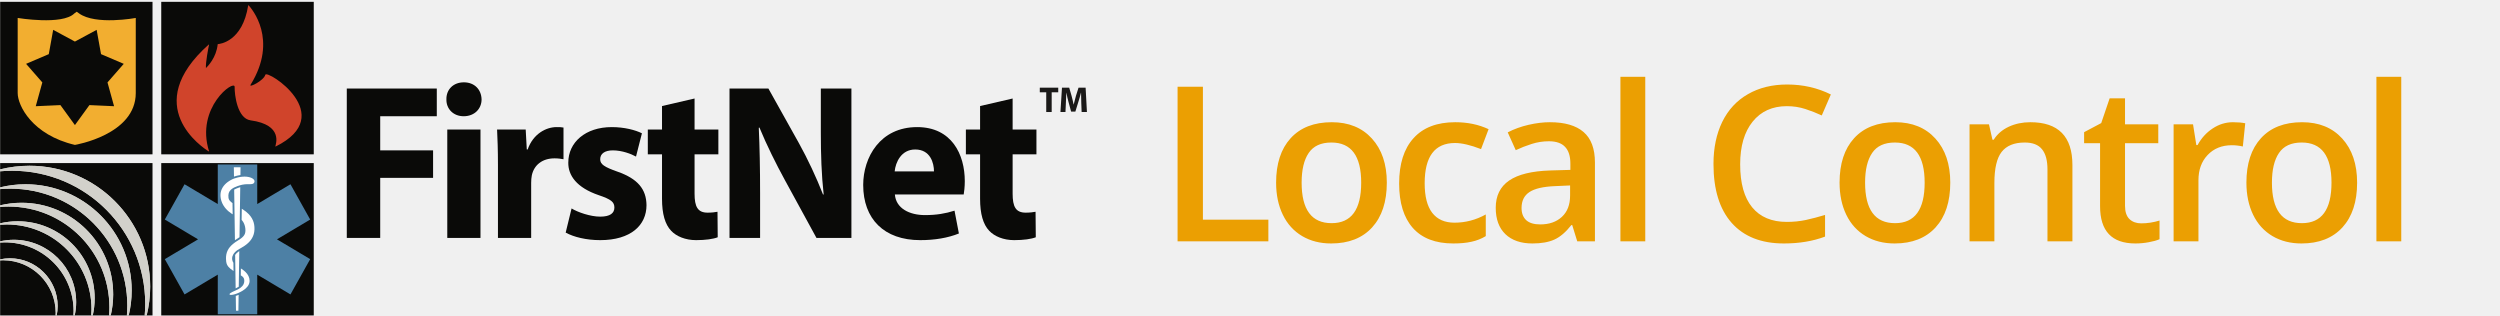
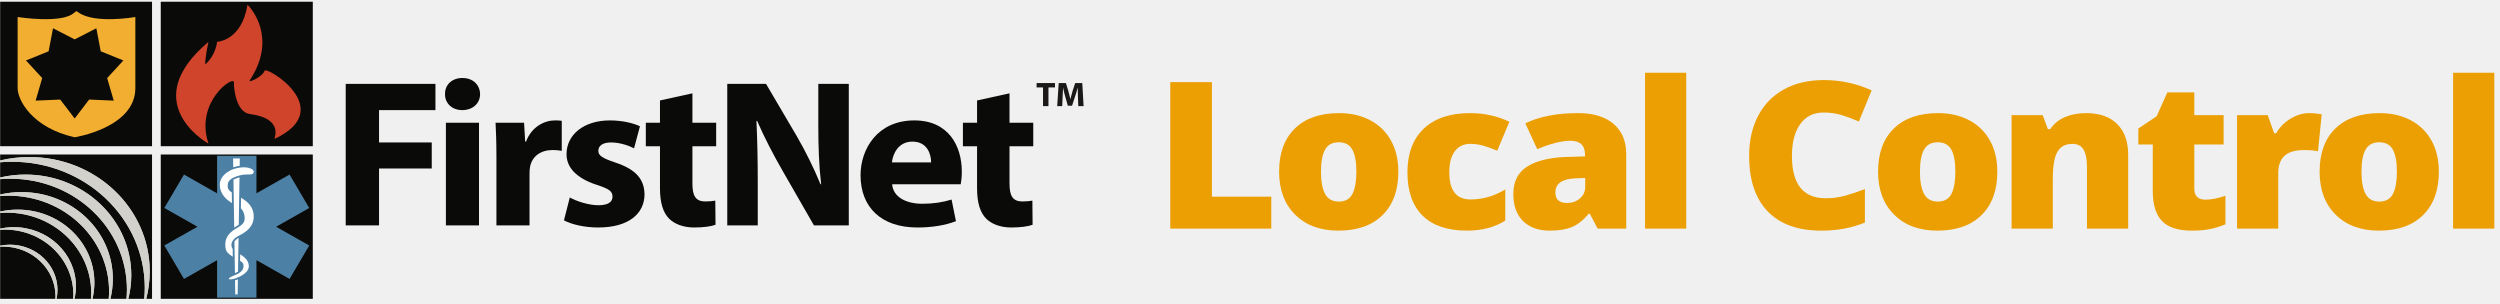
- <svg xmlns="http://www.w3.org/2000/svg" width="404px" height="51px" viewBox="0 0 404 51" version="1.1">
+ <svg xmlns="http://www.w3.org/2000/svg" width="412px" height="50px" viewBox="0 0 412 50" version="1.1">
  <defs />
-   <g id="Symbols" stroke="none" stroke-width="1" fill="none" fill-rule="evenodd">
-     <g id="PSE-Footer" transform="translate(-129, -60)">
-       <g id="FirstNet-Local-COntrol-Logo" transform="translate(129, 60)">
-         <g id="FirstNet-Logo-(TM)-Copy-2">
-           <g id="FirstNet-Logo-text" transform="translate(56, 13)">
-             <polyline id="Fill-1" fill="#0A0A08" points="0.041 1.307 14.586 1.307 14.586 5.784 5.442 5.784 5.442 11.3 13.986 11.3 13.986 15.742 5.442 15.742 5.442 25.448 0.041 25.448 0.041 1.307" />
-             <path d="M16.28,25.448 L21.646,25.448 L21.646,7.933 L16.28,7.933 L16.28,25.448 Z M21.823,3.062 C21.823,4.566 20.693,5.784 18.927,5.784 C17.233,5.784 16.103,4.566 16.139,3.062 C16.103,1.486 17.233,0.304 18.963,0.304 C20.693,0.304 21.787,1.486 21.823,3.062 L21.823,3.062 Z" id="Fill-2" fill="#0A0A08" />
-             <path d="M24.469,13.7 C24.469,11.121 24.399,9.438 24.328,7.933 L28.953,7.933 L29.129,11.157 L29.271,11.157 C30.153,8.614 32.271,7.539 33.931,7.539 C34.425,7.539 34.672,7.539 35.061,7.611 L35.061,12.733 C34.672,12.661 34.213,12.589 33.613,12.589 C31.636,12.589 30.295,13.664 29.941,15.347 C29.871,15.706 29.836,16.136 29.836,16.565 L29.836,25.448 L24.469,25.448 L24.469,13.7" id="Fill-3" fill="#0A0A08" />
-             <path d="M36.366,20.684 C37.354,21.293 39.402,22.009 40.991,22.009 C42.615,22.009 43.285,21.436 43.285,20.541 C43.285,19.646 42.756,19.216 40.743,18.535 C37.178,17.317 35.801,15.347 35.836,13.269 C35.836,10.01 38.59,7.539 42.862,7.539 C44.874,7.539 46.675,8.005 47.734,8.542 L46.78,12.303 C46.004,11.873 44.521,11.3 43.038,11.3 C41.732,11.3 40.991,11.837 40.991,12.733 C40.991,13.556 41.662,13.986 43.78,14.738 C47.063,15.885 48.44,17.568 48.475,20.147 C48.475,23.406 45.933,25.806 40.991,25.806 C38.731,25.806 36.719,25.305 35.413,24.588 L36.366,20.684" id="Fill-4" fill="#0A0A08" />
-             <path d="M56.241,2.919 L56.241,7.933 L60.089,7.933 L60.089,11.945 L56.241,11.945 L56.241,18.284 C56.241,20.398 56.736,21.365 58.359,21.365 C59.03,21.365 59.559,21.293 59.948,21.221 L59.983,25.341 C59.277,25.627 58.006,25.806 56.488,25.806 C54.758,25.806 53.311,25.197 52.464,24.302 C51.475,23.263 50.981,21.58 50.981,19.108 L50.981,11.945 L48.686,11.945 L48.686,7.933 L50.981,7.933 L50.981,4.136 L56.241,2.919" id="Fill-5" fill="#0A0A08" />
-             <path d="M61.889,25.448 L61.889,1.307 L68.173,1.307 L73.115,10.154 C74.528,12.697 75.94,15.706 76.999,18.428 L77.105,18.428 C76.752,15.24 76.645,11.981 76.645,8.363 L76.645,1.307 L81.588,1.307 L81.588,25.448 L75.94,25.448 L70.856,16.136 C69.444,13.556 67.89,10.44 66.725,7.611 L66.619,7.646 C66.761,10.835 66.831,14.237 66.831,18.177 L66.831,25.448 L61.889,25.448" id="Fill-6" fill="#0A0A08" />
-             <path d="M94.932,14.703 C94.932,13.378 94.367,11.157 91.896,11.157 C89.636,11.157 88.719,13.234 88.577,14.703 L94.932,14.703 Z M88.612,18.428 C88.789,20.684 90.978,21.759 93.484,21.759 C95.32,21.759 96.803,21.508 98.25,21.042 L98.956,24.731 C97.191,25.448 95.038,25.806 92.708,25.806 C86.847,25.806 83.493,22.368 83.493,16.888 C83.493,12.446 86.212,7.539 92.213,7.539 C97.791,7.539 99.91,11.945 99.91,16.278 C99.91,17.21 99.804,18.034 99.733,18.428 L88.612,18.428 L88.612,18.428 Z" id="Fill-7" fill="#0A0A08" />
-             <path d="M107.64,2.919 L107.64,7.933 L111.489,7.933 L111.489,11.945 L107.64,11.945 L107.64,18.284 C107.64,20.398 108.135,21.365 109.759,21.365 C110.43,21.365 110.959,21.293 111.347,21.221 L111.383,25.341 C110.677,25.627 109.406,25.806 107.888,25.806 C106.158,25.806 104.711,25.197 103.863,24.302 C102.874,23.263 102.381,21.58 102.381,19.108 L102.381,11.945 L100.086,11.945 L100.086,7.933 L102.381,7.933 L102.381,4.136 L107.64,2.919" id="Fill-8" fill="#0A0A08" />
-             <polyline id="Fill-36" fill="#1A1918" points="113.072 1.915 112.03 1.915 112.03 1.167 115.011 1.167 115.011 1.915 113.952 1.915 113.952 5.102 113.072 5.102 113.072 1.915" />
-             <path d="M118.734,3.596 C118.717,3.123 118.7,2.551 118.7,1.979 L118.682,1.979 C118.562,2.481 118.4,3.041 118.25,3.502 L117.779,5.037 L117.094,5.037 L116.68,3.514 C116.553,3.053 116.421,2.492 116.329,1.979 L116.317,1.979 C116.295,2.51 116.277,3.117 116.248,3.607 L116.179,5.102 L115.368,5.102 L115.616,1.167 L116.784,1.167 L117.163,2.481 C117.284,2.936 117.405,3.426 117.491,3.888 L117.508,3.888 C117.617,3.432 117.75,2.913 117.877,2.475 L118.291,1.167 L119.436,1.167 L119.649,5.102 L118.791,5.102 L118.734,3.596" id="Fill-37" fill="#1A1918" />
+   <g id="Design" stroke="none" stroke-width="1" fill="none" fill-rule="evenodd">
+     <g id="Administer-Team--v2-Copy" transform="translate(-131, -25)">
+       <g id="Group-Copy" transform="translate(0, -1)">
+         <g id="Global-/-FirstNet-Public-Safety-Logo" transform="translate(131, 26)">
+           <g id="FirstNet-Logo-(TM)-Copy-2" stroke-width="1">
+             <g id="FirstNet-Logo-text" transform="translate(56.93333, 12.55932)">
+               <polyline id="Fill-1" fill="#0A0A08" points="0.041 1.263 14.829 1.263 14.829 5.588 5.533 5.588 5.533 10.917 14.219 10.917 14.219 15.208 5.533 15.208 5.533 24.585 0.041 24.585 0.041 1.263" />
+               <path d="M16.551,24.585 L22.007,24.585 L22.007,7.664 L16.551,7.664 L16.551,24.585 Z M22.186,2.958 C22.186,4.411 21.038,5.588 19.243,5.588 C17.52,5.588 16.372,4.411 16.408,2.958 C16.372,1.436 17.52,0.294 19.279,0.294 C21.038,0.294 22.15,1.436 22.186,2.958 L22.186,2.958 Z" id="Fill-2" fill="#0A0A08" />
+               <path d="M24.877,13.235 C24.877,10.744 24.805,9.118 24.734,7.664 L29.435,7.664 L29.615,10.779 L29.758,10.779 C30.656,8.322 32.809,7.284 34.496,7.284 C34.999,7.284 35.25,7.284 35.645,7.353 L35.645,12.301 C35.25,12.232 34.783,12.163 34.173,12.163 C32.163,12.163 30.799,13.201 30.44,14.827 C30.368,15.173 30.333,15.589 30.333,16.004 L30.333,24.585 L24.877,24.585 L24.877,13.235" id="Fill-3" fill="#0A0A08" />
+               <path d="M36.972,19.983 C37.977,20.571 40.059,21.263 41.674,21.263 C43.325,21.263 44.007,20.71 44.007,19.845 C44.007,18.98 43.468,18.564 41.423,17.907 C37.797,16.73 36.398,14.827 36.434,12.82 C36.434,9.671 39.233,7.284 43.576,7.284 C45.622,7.284 47.453,7.734 48.53,8.252 L47.56,11.886 C46.771,11.47 45.263,10.917 43.755,10.917 C42.428,10.917 41.674,11.436 41.674,12.301 C41.674,13.097 42.356,13.512 44.509,14.239 C47.847,15.346 49.247,16.973 49.283,19.464 C49.283,22.613 46.699,24.931 41.674,24.931 C39.377,24.931 37.331,24.447 36.003,23.755 L36.972,19.983" id="Fill-4" fill="#0A0A08" />
+               <path d="M57.178,2.82 L57.178,7.664 L61.091,7.664 L61.091,11.54 L57.178,11.54 L57.178,17.664 C57.178,19.706 57.681,20.641 59.332,20.641 C60.014,20.641 60.552,20.571 60.947,20.502 L60.983,24.482 C60.265,24.758 58.973,24.931 57.43,24.931 C55.67,24.931 54.199,24.343 53.338,23.478 C52.333,22.474 51.831,20.848 51.831,18.46 L51.831,11.54 L49.497,11.54 L49.497,7.664 L51.831,7.664 L51.831,3.996 L57.178,2.82" id="Fill-5" fill="#0A0A08" />
+               <path d="M62.92,24.585 L62.92,1.263 L69.309,1.263 L74.334,9.809 C75.77,12.266 77.205,15.173 78.282,17.803 L78.39,17.803 C78.031,14.723 77.923,11.575 77.923,8.079 L77.923,1.263 L82.948,1.263 L82.948,24.585 L77.205,24.585 L72.037,15.589 C70.602,13.097 69.021,10.087 67.837,7.353 L67.729,7.387 C67.873,10.467 67.945,13.755 67.945,17.561 L67.945,24.585 L62.92,24.585" id="Fill-6" fill="#0A0A08" />
+               <path d="M96.514,14.204 C96.514,12.924 95.94,10.779 93.427,10.779 C91.13,10.779 90.197,12.786 90.054,14.204 L96.514,14.204 Z M90.089,17.803 C90.269,19.983 92.494,21.021 95.043,21.021 C96.909,21.021 98.417,20.779 99.888,20.329 L100.606,23.893 C98.811,24.585 96.622,24.931 94.253,24.931 C88.295,24.931 84.885,21.61 84.885,16.315 C84.885,12.024 87.649,7.284 93.75,7.284 C99.421,7.284 101.575,11.54 101.575,15.727 C101.575,16.627 101.468,17.422 101.395,17.803 L90.089,17.803 L90.089,17.803 Z" id="Fill-7" fill="#0A0A08" />
+               <path d="M109.434,2.82 L109.434,7.664 L113.347,7.664 L113.347,11.54 L109.434,11.54 L109.434,17.664 C109.434,19.706 109.937,20.641 111.588,20.641 C112.271,20.641 112.808,20.571 113.203,20.502 L113.239,24.482 C112.522,24.758 111.229,24.931 109.686,24.931 C107.927,24.931 106.456,24.343 105.594,23.478 C104.589,22.474 104.087,20.848 104.087,18.46 L104.087,11.54 L101.754,11.54 L101.754,7.664 L104.087,7.664 L104.087,3.996 L109.434,2.82" id="Fill-8" fill="#0A0A08" />
+               <polyline id="Fill-36" fill="#1A1918" points="114.957 1.85 113.898 1.85 113.898 1.128 116.928 1.128 116.928 1.85 115.852 1.85 115.852 4.929 114.957 4.929 114.957 1.85" />
+               <path d="M120.713,3.474 C120.696,3.017 120.678,2.464 120.678,1.912 L120.66,1.912 C120.538,2.397 120.373,2.938 120.221,3.383 L119.742,4.867 L119.046,4.867 L118.625,3.395 C118.495,2.949 118.361,2.408 118.268,1.912 L118.256,1.912 C118.233,2.425 118.215,3.011 118.186,3.485 L118.115,4.929 L117.291,4.929 L117.543,1.128 L118.73,1.128 L119.116,2.397 C119.239,2.836 119.361,3.31 119.449,3.756 L119.467,3.756 C119.578,3.316 119.713,2.814 119.841,2.391 L120.263,1.128 L121.426,1.128 L121.643,4.929 L120.771,4.929 L120.713,3.474" id="Fill-37" fill="#1A1918" />
+             </g>
+             <g id="EMS" transform="translate(26.43333, 25.11864)">
+               <polygon id="Fill-10" fill="#0A0A08" points="0.059 24.129 25.115 24.129 25.115 0.342 0.059 0.342" />
+               <polyline id="Fill-12" fill="#4D80A5" points="24.529 9.155 21.287 3.646 15.829 6.738 15.829 0.556 9.345 0.556 9.345 6.739 3.887 3.646 0.644 9.155 6.102 12.247 0.644 15.338 3.887 20.849 9.345 17.757 9.345 23.94 15.829 23.94 15.829 17.757 21.287 20.849 24.529 15.34 19.07 12.248 24.529 9.155" />
+               <path d="M11.153,7.908 C11.312,8.035 11.483,8.156 11.667,8.27 C11.708,8.294 11.751,8.318 11.793,8.343 L11.765,6.585 C11.682,6.53 11.604,6.476 11.539,6.425 C11.39,6.307 11.284,6.193 11.213,6.067 C11.106,5.878 11.076,5.661 11.088,5.356 C11.108,4.88 11.367,4.562 11.73,4.327 C11.826,4.265 11.926,4.207 12.035,4.155 C12.216,4.069 12.41,3.995 12.608,3.928 L12.609,3.928 C12.766,3.875 12.907,3.833 13.041,3.797 L13.042,3.797 C13.151,3.769 13.254,3.743 13.351,3.723 C13.649,3.664 13.9,3.643 14.149,3.638 C14.21,3.636 14.271,3.636 14.334,3.636 C14.396,3.636 14.458,3.636 14.519,3.636 L14.536,3.636 C14.588,3.636 14.64,3.636 14.69,3.635 L14.713,3.633 C14.758,3.632 14.802,3.629 14.844,3.625 L14.892,3.619 L14.986,3.605 L15.036,3.592 L15.112,3.568 L15.157,3.547 L15.22,3.508 L15.256,3.48 L15.307,3.419 L15.33,3.387 C15.349,3.351 15.366,3.31 15.375,3.263 C15.386,3.212 15.386,3.162 15.375,3.115 C15.364,3.067 15.344,3.02 15.314,2.976 C15.255,2.887 15.16,2.807 15.038,2.737 C14.795,2.597 14.444,2.499 14.06,2.467 C13.961,2.458 13.861,2.455 13.763,2.455 L13.755,2.455 C13.669,2.455 13.585,2.458 13.503,2.462 L13.44,2.467 L13.371,2.473 C13.332,2.476 13.294,2.479 13.257,2.483 L13.172,2.493 L13.063,2.507 L13.033,2.512 L12.953,2.524 C12.913,2.531 12.876,2.537 12.84,2.544 L12.774,2.557 L12.684,2.575 L12.639,2.585 L12.574,2.6 L12.552,2.606 L12.523,2.613 C12.358,2.649 12.186,2.7 12.013,2.762 C11.951,2.784 11.889,2.806 11.827,2.832 C11.787,2.848 11.747,2.867 11.707,2.885 C11.462,2.994 11.22,3.129 10.994,3.287 C10.317,3.762 9.79,4.456 9.79,5.34 C9.79,5.518 9.806,5.694 9.838,5.866 C9.881,6.099 9.954,6.324 10.053,6.542 C10.076,6.592 10.1,6.642 10.126,6.691 C10.221,6.876 10.336,7.054 10.469,7.224 C10.602,7.395 10.754,7.559 10.924,7.714 C10.997,7.78 11.073,7.845 11.153,7.908 Z M12.438,2.332 C12.454,2.328 12.707,2.26 13.067,2.211 L13.087,0.998 L11.985,0.998 L12.008,2.453 C12.157,2.403 12.301,2.362 12.438,2.332 Z M14.39,17.976 C14.277,17.754 14.119,17.554 13.928,17.373 C13.739,17.191 13.518,17.027 13.281,16.876 C13.237,16.848 13.19,16.823 13.145,16.795 L13.129,17.864 C13.244,17.934 13.346,18.002 13.426,18.074 C13.62,18.248 13.71,18.447 13.702,18.763 C13.697,18.938 13.656,19.095 13.589,19.234 C13.481,19.461 13.302,19.643 13.098,19.793 C12.999,19.865 12.894,19.93 12.787,19.988 C12.705,20.033 12.622,20.074 12.54,20.111 C12.472,20.141 12.401,20.172 12.33,20.202 L12.288,20.22 C12.185,20.265 12.082,20.309 11.982,20.353 L11.904,20.387 C11.836,20.418 11.771,20.448 11.71,20.478 C11.464,20.598 11.285,20.711 11.276,20.809 L11.296,20.865 L11.313,20.878 L11.361,20.901 L11.392,20.91 L11.469,20.92 L11.506,20.922 L11.521,20.923 L11.566,20.92 C11.606,20.918 11.647,20.915 11.693,20.91 L11.77,20.899 C11.817,20.892 11.865,20.883 11.915,20.872 L11.99,20.857 L12.002,20.854 C12.057,20.841 12.115,20.825 12.174,20.809 L12.256,20.785 L12.296,20.773 C12.371,20.749 12.447,20.724 12.523,20.695 C12.598,20.667 12.685,20.633 12.778,20.593 L12.798,20.585 C12.889,20.546 12.987,20.5 13.088,20.451 L13.12,20.436 C13.231,20.38 13.347,20.317 13.461,20.248 C13.576,20.179 13.689,20.103 13.798,20.021 C13.852,19.98 13.905,19.938 13.956,19.893 C14.058,19.804 14.153,19.709 14.236,19.607 C14.277,19.556 14.316,19.503 14.351,19.449 C14.421,19.34 14.478,19.224 14.516,19.102 C14.555,18.98 14.575,18.851 14.573,18.715 C14.571,18.579 14.553,18.45 14.522,18.327 C14.491,18.204 14.446,18.087 14.39,17.976 Z M15.323,9.948 C15.281,9.718 15.216,9.506 15.132,9.311 C15.024,9.06 14.882,8.838 14.722,8.636 C14.633,8.524 14.539,8.416 14.438,8.316 C14.297,8.177 14.145,8.049 13.988,7.93 C13.831,7.811 13.668,7.702 13.504,7.599 C13.434,7.555 13.363,7.512 13.292,7.47 L13.265,9.211 L13.333,9.289 C13.443,9.417 13.542,9.552 13.616,9.696 C13.719,9.894 13.789,10.102 13.833,10.305 C13.877,10.509 13.894,10.709 13.889,10.891 C13.887,10.982 13.879,11.068 13.864,11.148 C13.85,11.228 13.829,11.303 13.801,11.375 C13.7,11.636 13.507,11.846 13.22,12.061 C13.126,12.13 13.024,12.201 12.909,12.275 C12.796,12.346 12.675,12.42 12.54,12.498 C12.407,12.575 12.287,12.654 12.17,12.732 C12.061,12.805 11.962,12.879 11.866,12.954 C11.043,13.593 10.678,14.307 10.695,15.274 C10.698,15.45 10.708,15.61 10.733,15.758 C10.749,15.857 10.772,15.951 10.803,16.041 C10.819,16.087 10.837,16.131 10.858,16.175 C10.919,16.307 11.004,16.433 11.119,16.56 C11.301,16.761 11.563,16.965 11.933,17.193 L11.912,15.908 C11.817,15.765 11.747,15.606 11.718,15.433 C11.708,15.376 11.703,15.317 11.703,15.257 C11.703,15.01 11.771,14.795 11.892,14.598 C11.97,14.469 12.07,14.348 12.193,14.231 C12.24,14.187 12.289,14.143 12.341,14.1 C12.398,14.052 12.459,14.006 12.523,13.959 C12.604,13.9 12.733,13.83 12.886,13.749 C12.981,13.699 13.083,13.645 13.196,13.584 C13.55,13.392 13.973,13.141 14.352,12.799 C14.507,12.66 14.654,12.506 14.787,12.335 C14.853,12.249 14.915,12.159 14.973,12.065 C15.088,11.876 15.185,11.668 15.255,11.441 C15.324,11.214 15.367,10.966 15.375,10.696 C15.38,10.561 15.377,10.432 15.368,10.307 C15.359,10.183 15.344,10.063 15.323,9.948 Z M12.243,17.376 L12.283,19.901 C12.325,19.883 12.368,19.864 12.409,19.846 C12.555,19.782 12.68,19.713 12.793,19.642 L12.881,14.088 C12.809,14.127 12.749,14.162 12.71,14.191 C12.48,14.358 12.314,14.518 12.2,14.68 L12.243,17.376 Z M12.109,8.846 L12.164,12.386 C12.237,12.34 12.302,12.294 12.38,12.249 C12.591,12.126 12.766,12.018 12.915,11.916 L13.038,4.102 C12.935,4.131 12.828,4.164 12.711,4.203 C12.456,4.289 12.231,4.381 12.04,4.486 L12.103,8.512 L12.103,8.512 L12.109,8.846 Z M12.636,20.967 C12.68,20.95 12.726,20.932 12.773,20.913 L12.734,23.398 L12.338,23.398 L12.301,21.078 C12.412,21.045 12.523,21.009 12.636,20.967 L12.636,20.967 Z" id="Fill-13" fill="#FFFFFF" />
+             </g>
+             <g id="Broadband" transform="translate(0, 25.11864)">
+               <polygon id="Fill-15" fill="#0A0A08" points="0.025 24.129 25.056 24.129 25.056 0.342 0.025 0.342" />
+               <path d="M4.829,0.76 C3.163,0.76 1.546,0.959 0,1.328 L0,1.628 C0.656,1.57 1.321,1.539 1.994,1.539 C14.069,1.539 23.858,10.841 23.858,22.315 C23.858,22.935 23.826,23.547 23.769,24.153 L24.094,24.153 C24.472,22.701 24.678,21.184 24.678,19.621 C24.678,9.204 15.791,0.76 4.829,0.76" id="Fill-16" fill="#D2D1CB" />
+               <path d="M24.094,24.153 L23.769,24.153 C23.826,23.547 23.858,22.935 23.858,22.315 C23.858,10.841 14.069,1.539 1.994,1.539 C1.321,1.539 0.656,1.57 0,1.628 L0,1.328 C1.546,0.959 3.163,0.76 4.829,0.76 C15.791,0.76 24.678,9.204 24.678,19.621 C24.678,21.184 24.472,22.701 24.094,24.153" id="Fill-17" fill="#D2D1CB" />
+               <path d="M4.188,3.649 C2.743,3.649 1.342,3.82 0,4.135 L0,4.407 C0.558,4.36 1.123,4.334 1.695,4.334 C12.31,4.334 20.916,12.511 20.916,22.599 C20.916,23.123 20.89,23.641 20.843,24.153 L21.14,24.153 C21.462,22.895 21.637,21.582 21.637,20.23 C21.637,11.073 13.825,3.649 4.188,3.649" id="Fill-18" fill="#D2D1CB" />
+               <path d="M21.14,24.153 L20.843,24.153 C20.89,23.641 20.916,23.123 20.916,22.599 C20.916,12.511 12.31,4.334 1.695,4.334 C1.123,4.334 0.558,4.36 0,4.407 L0,4.135 C1.342,3.82 2.743,3.649 4.188,3.649 C13.825,3.649 21.637,11.073 21.637,20.23 C21.637,21.582 21.462,22.895 21.14,24.153" id="Fill-19" fill="#D2D1CB" />
+               <path d="M3.546,6.538 C2.324,6.538 1.138,6.68 0,6.942 L0,7.188 C0.46,7.15 0.925,7.129 1.396,7.129 C10.552,7.129 17.975,14.182 17.975,22.883 C17.975,23.311 17.953,23.734 17.917,24.153 L18.186,24.153 C18.452,23.089 18.596,21.981 18.596,20.84 C18.596,12.941 11.858,6.538 3.546,6.538" id="Fill-20" fill="#D2D1CB" />
+               <path d="M18.186,24.153 L17.917,24.153 C17.953,23.734 17.975,23.311 17.975,22.883 C17.975,14.182 10.552,7.129 1.396,7.129 C0.925,7.129 0.46,7.15 0,7.188 L0,6.942 C1.138,6.68 2.324,6.538 3.546,6.538 C11.858,6.538 18.596,12.941 18.596,20.84 C18.596,21.981 18.452,23.089 18.186,24.153" id="Fill-21" fill="#D2D1CB" />
+               <path d="M2.904,9.427 C1.905,9.427 0.933,9.54 0,9.749 L0,9.969 C0.362,9.941 0.727,9.924 1.097,9.924 C8.794,9.924 15.034,15.853 15.034,23.167 C15.034,23.499 15.017,23.827 14.991,24.153 L15.232,24.153 C15.443,23.284 15.556,22.38 15.556,21.45 C15.556,14.81 9.892,9.427 2.904,9.427" id="Fill-22" fill="#D2D1CB" />
+               <path d="M15.232,24.153 L14.991,24.153 C15.017,23.827 15.034,23.499 15.034,23.167 C15.034,15.853 8.794,9.924 1.097,9.924 C0.727,9.924 0.362,9.941 0,9.969 L0,9.749 C0.933,9.54 1.905,9.427 2.904,9.427 C9.892,9.427 15.556,14.81 15.556,21.45 C15.556,22.38 15.443,23.284 15.232,24.153" id="Fill-23" fill="#D2D1CB" />
+               <path d="M2.263,12.317 C1.484,12.317 0.729,12.408 0,12.564 L0,12.749 C0.264,12.731 0.529,12.719 0.798,12.719 C7.035,12.719 12.092,17.524 12.092,23.451 C12.092,23.687 12.081,23.921 12.064,24.153 L12.268,24.153 C12.424,23.477 12.516,22.779 12.516,22.059 C12.516,16.678 7.925,12.317 2.263,12.317" id="Fill-24" fill="#D2D1CB" />
+               <path d="M12.268,24.153 L12.064,24.153 C12.081,23.921 12.092,23.687 12.092,23.451 C12.092,17.524 7.035,12.719 0.798,12.719 C0.529,12.719 0.264,12.731 0,12.749 L0,12.564 C0.729,12.408 1.484,12.317 2.263,12.317 C7.925,12.317 12.516,16.678 12.516,22.059 C12.516,22.779 12.424,23.477 12.268,24.153" id="Fill-25" fill="#D2D1CB" />
+               <path d="M1.621,15.206 C1.064,15.206 0.524,15.27 0,15.377 L0,15.537 C0.166,15.527 0.331,15.514 0.499,15.514 C5.277,15.514 9.151,19.195 9.151,23.735 C9.151,23.876 9.137,24.014 9.129,24.153 L9.308,24.153 C9.413,23.673 9.475,23.179 9.475,22.669 C9.475,18.547 5.959,15.206 1.621,15.206" id="Fill-26" fill="#D2D1CB" />
+               <path d="M9.308,24.153 L9.129,24.153 C9.137,24.014 9.151,23.876 9.151,23.735 C9.151,19.195 5.277,15.514 0.499,15.514 C0.331,15.514 0.166,15.527 0,15.537 L0,15.377 C0.524,15.27 1.064,15.206 1.621,15.206 C5.959,15.206 9.475,18.547 9.475,22.669 C9.475,23.179 9.413,23.673 9.308,24.153" id="Fill-27" fill="#D2D1CB" />
+             </g>
+             <g id="Fire" transform="translate(26.43333, 0)">
+               <polygon id="Fill-29" fill="#0A0A08" points="0.059 24.095 25.115 24.095 25.115 0.285 0.059 0.285" />
+               <path d="M7.864,23.641 C6.9,23.074 -3.501,16.582 7.855,6.955 L7.912,6.981 C7.797,7.469 7.327,9.778 7.399,10.627 C7.684,10.373 9.113,9.002 9.332,6.915 L9.358,6.888 C9.689,6.868 13.406,6.512 14.344,0.834 L14.398,0.817 C14.895,1.324 19.342,6.182 14.738,13.228 C14.368,13.794 16.922,12.572 17.156,11.677 C17.389,10.783 29.25,17.982 18.851,22.874 L18.802,22.842 C18.859,22.55 20.151,19.49 14.738,18.788 C12.547,18.504 12.092,14.784 12.114,13.561 C12.136,12.343 5.647,16.753 7.908,23.604 L7.864,23.641" id="Fill-30" fill="#D0442B" />
+             </g>
+             <g id="Police">
+               <polygon id="Fill-32" fill="#0A0A08" points="0.025 24.095 25.056 24.095 25.056 0.285 0.025 0.285" />
+               <path d="M12.989,2.092 L12.605,1.829 L12.222,2.092 C10.251,3.97 2.905,2.804 2.905,2.804 L2.905,14.525 C2.905,16.483 5.297,21.062 12.305,22.624 C12.305,22.624 22.306,21.062 22.306,14.525 L22.306,2.804 C22.306,2.804 15.712,3.97 12.989,2.092" id="Fill-34" fill="#F2AE30" />
+               <polyline id="Fill-35" fill="#0A0A08" points="12.307 19.527 9.925 16.407 5.873 16.582 6.954 12.867 4.284 9.966 8.014 8.453 8.736 4.661 12.307 6.489 15.878 4.661 16.6 8.453 20.331 9.966 17.66 12.867 18.742 16.582 14.69 16.407 12.307 19.527" />
+             </g>
          </g>
-           <g id="EMS" transform="translate(26, 26)">
-             <polygon id="Fill-10" fill="#0A0A08" points="0.058 24.976 24.703 24.976 24.703 0.354 0.058 0.354" />
-             <polyline id="Fill-12" fill="#4D80A5" points="24.127 9.477 20.938 3.774 15.57 6.974 15.57 0.575 9.192 0.575 9.192 6.975 3.823 3.774 0.634 9.477 6.002 12.677 0.634 15.876 3.823 21.58 9.192 18.38 9.192 24.78 15.57 24.78 15.57 18.38 20.938 21.58 24.127 15.879 18.757 12.677 24.127 9.477" />
-             <path d="M10.97,8.186 C11.126,8.317 11.295,8.442 11.476,8.56 C11.516,8.585 11.558,8.61 11.6,8.635 L11.573,6.816 C11.491,6.759 11.414,6.704 11.35,6.65 C11.203,6.528 11.099,6.41 11.029,6.28 C10.924,6.084 10.894,5.859 10.906,5.544 C10.926,5.051 11.181,4.723 11.537,4.479 C11.632,4.415 11.731,4.354 11.838,4.301 C12.015,4.212 12.206,4.135 12.402,4.066 L12.402,4.065 C12.556,4.01 12.696,3.968 12.827,3.931 L12.829,3.93 C12.935,3.901 13.037,3.874 13.132,3.854 C13.425,3.792 13.672,3.771 13.917,3.765 C13.977,3.764 14.037,3.763 14.099,3.763 C14.16,3.763 14.221,3.764 14.281,3.764 L14.298,3.764 C14.349,3.764 14.4,3.763 14.449,3.762 L14.471,3.761 C14.516,3.759 14.559,3.756 14.601,3.752 L14.648,3.746 L14.74,3.731 L14.79,3.718 L14.865,3.693 L14.909,3.672 L14.971,3.631 L15.006,3.602 L15.056,3.539 L15.078,3.506 C15.098,3.468 15.114,3.426 15.123,3.377 C15.134,3.324 15.133,3.273 15.123,3.224 C15.113,3.174 15.092,3.126 15.063,3.081 C15.005,2.989 14.911,2.905 14.792,2.833 C14.552,2.688 14.208,2.587 13.83,2.554 C13.732,2.545 13.634,2.541 13.537,2.541 L13.529,2.541 C13.445,2.541 13.363,2.544 13.282,2.549 L13.219,2.554 L13.152,2.559 C13.114,2.563 13.076,2.566 13.04,2.57 L12.956,2.581 L12.849,2.595 L12.819,2.6 L12.741,2.613 C12.701,2.62 12.665,2.626 12.629,2.633 L12.565,2.646 L12.476,2.666 L12.432,2.676 L12.368,2.692 L12.346,2.697 L12.318,2.705 C12.155,2.742 11.986,2.794 11.816,2.858 C11.755,2.881 11.694,2.905 11.633,2.931 C11.594,2.948 11.554,2.968 11.515,2.986 C11.274,3.099 11.036,3.238 10.814,3.402 C10.148,3.894 9.629,4.612 9.629,5.527 C9.629,5.712 9.646,5.894 9.677,6.072 C9.719,6.312 9.791,6.546 9.888,6.771 C9.91,6.823 9.934,6.875 9.96,6.926 C10.054,7.117 10.166,7.301 10.297,7.478 C10.428,7.654 10.577,7.824 10.745,7.984 C10.817,8.053 10.892,8.12 10.97,8.186 Z M12.234,2.414 C12.25,2.41 12.499,2.339 12.853,2.289 L12.872,1.033 L11.788,1.033 L11.811,2.539 C11.957,2.487 12.1,2.445 12.234,2.414 Z M14.154,18.607 C14.043,18.377 13.887,18.17 13.7,17.982 C13.513,17.794 13.296,17.624 13.063,17.468 C13.02,17.439 12.974,17.413 12.93,17.385 L12.913,18.491 C13.027,18.563 13.127,18.633 13.206,18.708 C13.397,18.888 13.485,19.094 13.477,19.422 C13.472,19.602 13.432,19.765 13.366,19.909 C13.26,20.144 13.084,20.332 12.883,20.487 C12.786,20.562 12.683,20.629 12.578,20.69 C12.497,20.735 12.415,20.779 12.334,20.817 C12.267,20.848 12.198,20.879 12.127,20.911 L12.086,20.93 C11.985,20.976 11.884,21.021 11.786,21.067 L11.709,21.102 C11.642,21.134 11.578,21.165 11.518,21.196 C11.276,21.321 11.1,21.438 11.091,21.539 L11.111,21.597 L11.128,21.61 L11.175,21.635 L11.205,21.644 L11.281,21.654 L11.317,21.656 L11.332,21.657 L11.377,21.654 C11.416,21.652 11.456,21.649 11.501,21.644 L11.577,21.632 C11.623,21.625 11.671,21.616 11.72,21.605 L11.794,21.589 L11.805,21.585 C11.86,21.572 11.917,21.556 11.974,21.539 L12.055,21.515 L12.095,21.502 C12.168,21.477 12.243,21.451 12.318,21.421 C12.392,21.392 12.477,21.356 12.569,21.316 L12.588,21.307 C12.678,21.267 12.774,21.22 12.873,21.169 L12.904,21.153 C13.015,21.095 13.128,21.03 13.241,20.959 C13.353,20.887 13.465,20.809 13.571,20.724 C13.625,20.681 13.677,20.637 13.727,20.591 C13.827,20.499 13.921,20.4 14.002,20.295 C14.043,20.242 14.081,20.188 14.116,20.131 C14.185,20.019 14.24,19.899 14.278,19.772 C14.316,19.646 14.336,19.512 14.334,19.371 C14.332,19.231 14.315,19.097 14.284,18.97 C14.253,18.843 14.209,18.722 14.154,18.607 Z M15.072,10.297 C15.031,10.058 14.967,9.84 14.884,9.637 C14.777,9.378 14.638,9.148 14.48,8.939 C14.393,8.823 14.301,8.711 14.202,8.608 C14.062,8.464 13.913,8.331 13.759,8.208 C13.604,8.085 13.444,7.972 13.283,7.866 C13.213,7.82 13.144,7.776 13.074,7.732 L13.047,9.534 L13.115,9.615 C13.223,9.748 13.32,9.887 13.393,10.036 C13.494,10.241 13.563,10.456 13.606,10.667 C13.649,10.877 13.666,11.084 13.662,11.273 C13.66,11.368 13.652,11.456 13.637,11.539 C13.623,11.622 13.602,11.7 13.575,11.774 C13.476,12.044 13.286,12.261 13.003,12.484 C12.911,12.556 12.81,12.629 12.698,12.705 C12.586,12.779 12.467,12.856 12.334,12.937 C12.204,13.017 12.086,13.098 11.97,13.179 C11.863,13.254 11.766,13.331 11.671,13.408 C10.862,14.07 10.503,14.809 10.52,15.81 C10.523,15.992 10.533,16.157 10.557,16.311 C10.573,16.413 10.595,16.51 10.626,16.604 C10.642,16.651 10.66,16.697 10.68,16.743 C10.74,16.879 10.823,17.01 10.936,17.141 C11.116,17.35 11.374,17.56 11.737,17.796 L11.717,16.466 C11.623,16.318 11.554,16.153 11.526,15.975 C11.516,15.916 11.511,15.855 11.511,15.793 C11.511,15.537 11.578,15.315 11.697,15.11 C11.774,14.977 11.873,14.851 11.994,14.73 C12.039,14.685 12.087,14.64 12.138,14.595 C12.195,14.546 12.255,14.497 12.318,14.449 C12.398,14.387 12.524,14.316 12.675,14.232 C12.768,14.18 12.869,14.124 12.979,14.06 C13.327,13.862 13.744,13.602 14.117,13.248 C14.269,13.104 14.414,12.945 14.544,12.767 C14.61,12.679 14.671,12.585 14.727,12.488 C14.841,12.292 14.936,12.078 15.004,11.842 C15.073,11.607 15.115,11.351 15.123,11.072 C15.128,10.932 15.125,10.798 15.116,10.669 C15.108,10.54 15.093,10.416 15.072,10.297 Z M12.042,17.986 L12.081,20.6 C12.123,20.581 12.166,20.561 12.206,20.542 C12.349,20.476 12.473,20.405 12.583,20.331 L12.669,14.582 C12.599,14.623 12.54,14.659 12.502,14.689 C12.275,14.862 12.112,15.027 12,15.195 L12.042,17.986 Z M11.91,9.157 L11.965,12.82 C12.036,12.773 12.101,12.725 12.177,12.679 C12.384,12.552 12.557,12.44 12.703,12.334 L12.824,4.246 C12.723,4.276 12.618,4.31 12.503,4.351 C12.252,4.44 12.031,4.535 11.842,4.643 L11.905,8.81 L11.905,8.811 L11.91,9.157 Z M12.429,21.702 C12.472,21.685 12.517,21.667 12.563,21.647 L12.525,24.219 L12.135,24.219 L12.1,21.817 C12.208,21.784 12.318,21.746 12.429,21.702 L12.429,21.702 Z" id="Fill-13" fill="#FFFFFF" />
-           </g>
-           <g id="Broadband" transform="translate(0, 26)">
-             <polygon id="Fill-15" fill="#0A0A08" points="0.024 24.976 24.646 24.976 24.646 0.354 0.024 0.354" />
-             <path d="M4.75,0.786 C3.111,0.786 1.521,0.993 0,1.374 L0,1.685 C0.646,1.625 1.3,1.593 1.961,1.593 C13.838,1.593 23.467,11.221 23.467,23.098 C23.467,23.74 23.436,24.373 23.379,25 L23.699,25 C24.071,23.497 24.273,21.927 24.273,20.309 C24.273,9.527 15.532,0.786 4.75,0.786" id="Fill-16" fill="#D2D1CB" />
-             <path d="M23.699,25 L23.379,25 C23.436,24.373 23.467,23.74 23.467,23.098 C23.467,11.221 13.838,1.593 1.961,1.593 C1.3,1.593 0.646,1.625 0,1.685 L0,1.374 C1.521,0.993 3.111,0.786 4.75,0.786 C15.532,0.786 24.273,9.527 24.273,20.309 C24.273,21.927 24.071,23.497 23.699,25" id="Fill-17" fill="#D2D1CB" />
-             <path d="M4.119,3.777 C2.698,3.777 1.32,3.954 0,4.28 L0,4.562 C0.549,4.513 1.105,4.486 1.667,4.486 C12.108,4.486 20.573,12.95 20.573,23.392 C20.573,23.934 20.547,24.47 20.501,25 L20.794,25 C21.11,23.698 21.282,22.34 21.282,20.94 C21.282,11.461 13.598,3.777 4.119,3.777" id="Fill-18" fill="#D2D1CB" />
-             <path d="M20.794,25 L20.501,25 C20.547,24.47 20.573,23.934 20.573,23.392 C20.573,12.95 12.108,4.486 1.667,4.486 C1.105,4.486 0.549,4.513 0,4.562 L0,4.28 C1.32,3.954 2.698,3.777 4.119,3.777 C13.598,3.777 21.282,11.461 21.282,20.94 C21.282,22.34 21.11,23.698 20.794,25" id="Fill-19" fill="#D2D1CB" />
-             <path d="M3.488,6.767 C2.286,6.767 1.119,6.915 0,7.185 L0,7.44 C0.453,7.401 0.91,7.379 1.373,7.379 C10.379,7.379 17.68,14.68 17.68,23.686 C17.68,24.129 17.659,24.567 17.623,25 L17.888,25 C18.15,23.899 18.292,22.752 18.292,21.571 C18.292,13.396 11.664,6.767 3.488,6.767" id="Fill-20" fill="#D2D1CB" />
-             <path d="M17.888,25 L17.623,25 C17.659,24.567 17.68,24.129 17.68,23.686 C17.68,14.68 10.379,7.379 1.373,7.379 C0.91,7.379 0.453,7.401 0,7.44 L0,7.185 C1.119,6.915 2.286,6.767 3.488,6.767 C11.664,6.767 18.292,13.396 18.292,21.571 C18.292,22.752 18.15,23.899 17.888,25" id="Fill-21" fill="#D2D1CB" />
-             <path d="M2.857,9.758 C1.873,9.758 0.917,9.875 0,10.091 L0,10.319 C0.356,10.29 0.715,10.272 1.079,10.272 C8.65,10.272 14.787,16.409 14.787,23.98 C14.787,24.324 14.771,24.663 14.745,25 L14.983,25 C15.19,24.101 15.301,23.165 15.301,22.202 C15.301,15.33 9.729,9.758 2.857,9.758" id="Fill-22" fill="#D2D1CB" />
-             <path d="M14.983,25 L14.745,25 C14.771,24.663 14.787,24.324 14.787,23.98 C14.787,16.409 8.65,10.272 1.079,10.272 C0.715,10.272 0.356,10.29 0,10.319 L0,10.091 C0.917,9.875 1.873,9.758 2.857,9.758 C9.729,9.758 15.301,15.33 15.301,22.202 C15.301,23.165 15.19,24.101 14.983,25" id="Fill-23" fill="#D2D1CB" />
-             <path d="M2.226,12.749 C1.46,12.749 0.717,12.843 0,13.005 L0,13.196 C0.259,13.178 0.521,13.165 0.785,13.165 C6.92,13.165 11.894,18.139 11.894,24.274 C11.894,24.519 11.883,24.76 11.867,25 L12.067,25 C12.221,24.301 12.31,23.579 12.31,22.833 C12.31,17.264 7.795,12.749 2.226,12.749" id="Fill-24" fill="#D2D1CB" />
-             <path d="M12.067,25 L11.867,25 C11.883,24.76 11.894,24.519 11.894,24.274 C11.894,18.139 6.92,13.165 0.785,13.165 C0.521,13.165 0.259,13.178 0,13.196 L0,13.005 C0.717,12.843 1.46,12.749 2.226,12.749 C7.795,12.749 12.31,17.264 12.31,22.833 C12.31,23.579 12.221,24.301 12.067,25" id="Fill-25" fill="#D2D1CB" />
-             <path d="M1.594,15.739 C1.046,15.739 0.515,15.806 0,15.917 L0,16.083 C0.163,16.072 0.325,16.058 0.491,16.058 C5.191,16.058 9.001,19.869 9.001,24.568 C9.001,24.714 8.988,24.856 8.979,25 L9.156,25 C9.258,24.504 9.32,23.992 9.32,23.465 C9.32,19.198 5.861,15.739 1.594,15.739" id="Fill-26" fill="#D2D1CB" />
-             <path d="M9.156,25 L8.979,25 C8.988,24.856 9.001,24.714 9.001,24.568 C9.001,19.869 5.191,16.058 0.491,16.058 C0.325,16.058 0.163,16.072 0,16.083 L0,15.917 C0.515,15.806 1.046,15.739 1.594,15.739 C5.861,15.739 9.32,19.198 9.32,23.465 C9.32,23.992 9.258,24.504 9.156,25" id="Fill-27" fill="#D2D1CB" />
-           </g>
-           <g id="Fire" transform="translate(26, 0)">
-             <polygon id="Fill-29" fill="#0A0A08" points="0.058 24.941 24.703 24.941 24.703 0.295 0.058 0.295" />
-             <path d="M7.735,24.471 C6.787,23.883 -3.443,17.164 7.727,7.199 L7.782,7.226 C7.669,7.731 7.207,10.121 7.278,11 C7.558,10.737 8.963,9.318 9.179,7.157 L9.204,7.129 C9.53,7.108 13.186,6.741 14.109,0.864 L14.162,0.845 C14.651,1.371 19.025,6.399 14.496,13.692 C14.132,14.278 16.645,13.013 16.875,12.086 C17.104,11.161 28.771,18.613 18.542,23.677 L18.494,23.644 C18.55,23.341 19.821,20.174 14.496,19.448 C12.341,19.153 11.894,15.303 11.916,14.037 C11.937,12.776 5.555,17.341 7.778,24.432 L7.735,24.471" id="Fill-30" fill="#D0442B" />
-           </g>
-           <g id="Police">
-             <polygon id="Fill-32" fill="#0A0A08" points="0.024 24.941 24.646 24.941 24.646 0.295 0.024 0.295" />
-             <path d="M12.776,2.166 L12.399,1.894 L12.021,2.166 C10.083,4.11 2.857,2.902 2.857,2.902 L2.857,15.035 C2.857,17.062 5.21,21.801 12.104,23.417 C12.104,23.417 21.94,21.801 21.94,15.035 L21.94,2.902 C21.94,2.902 15.455,4.11 12.776,2.166" id="Fill-34" fill="#F2AE30" />
-             <polyline id="Fill-35" fill="#0A0A08" points="12.106 20.212 9.762 16.983 5.777 17.164 6.84 13.319 4.214 10.316 7.883 8.75 8.593 4.824 12.106 6.717 15.618 4.824 16.328 8.75 19.998 10.316 17.371 13.319 18.434 17.164 14.449 16.983 12.106 20.212" />
-           </g>
+           <path d="M192.862,37.678 L192.862,13.54 L199.725,13.54 L199.725,32.411 L209.507,32.411 L209.507,37.678 L192.862,37.678 Z M230.447,28.283 C230.447,31.343 229.581,33.729 227.85,35.441 C226.118,37.152 223.694,38.008 220.578,38.008 C217.59,38.008 215.213,37.133 213.446,35.383 C211.68,33.633 210.797,31.266 210.797,28.283 C210.797,25.235 211.662,22.865 213.394,21.176 C215.126,19.486 217.555,18.641 220.683,18.641 C222.617,18.641 224.326,19.032 225.808,19.814 C227.291,20.595 228.435,21.715 229.24,23.173 C230.045,24.632 230.447,26.335 230.447,28.283 Z M217.694,28.283 C217.694,29.891 217.92,31.115 218.372,31.957 C218.824,32.799 219.582,33.22 220.648,33.22 C221.702,33.22 222.446,32.799 222.881,31.957 C223.315,31.115 223.532,29.891 223.532,28.283 C223.532,26.687 223.312,25.482 222.872,24.668 C222.432,23.853 221.679,23.446 220.613,23.446 C219.571,23.446 218.824,23.85 218.372,24.659 C217.92,25.468 217.694,26.676 217.694,28.283 Z M241.762,38.008 C238.542,38.008 236.101,37.183 234.439,35.532 C232.777,33.881 231.945,31.509 231.945,28.416 C231.945,25.312 232.843,22.907 234.639,21.2 C236.434,19.494 238.988,18.641 242.301,18.641 C244.583,18.641 246.731,19.115 248.747,20.061 L246.749,24.833 C245.926,24.492 245.168,24.219 244.473,24.016 C243.778,23.812 243.054,23.71 242.301,23.71 C241.2,23.71 240.349,24.117 239.747,24.932 C239.144,25.746 238.843,26.897 238.843,28.383 C238.843,31.376 240.007,32.873 242.336,32.873 C244.328,32.873 246.239,32.323 248.069,31.222 L248.069,36.357 C246.32,37.458 244.218,38.008 241.762,38.008 Z M263.293,37.678 L261.99,35.201 L261.851,35.201 C260.936,36.28 260.004,37.018 259.054,37.414 C258.104,37.81 256.876,38.008 255.37,38.008 C253.517,38.008 252.058,37.48 250.992,36.423 C249.926,35.366 249.394,33.881 249.394,31.965 C249.394,29.973 250.123,28.49 251.583,27.516 C253.042,26.542 255.156,25.994 257.925,25.873 L261.208,25.774 L261.208,25.51 C261.208,23.969 260.409,23.198 258.811,23.198 C257.374,23.198 255.55,23.661 253.338,24.585 L251.374,20.325 C253.668,19.203 256.564,18.641 260.062,18.641 C262.587,18.641 264.541,19.236 265.926,20.424 C267.31,21.613 268.002,23.275 268.002,25.411 L268.002,37.678 L263.293,37.678 Z M258.255,33.451 C259.077,33.451 259.781,33.204 260.366,32.708 C260.951,32.213 261.243,31.569 261.243,30.777 L261.243,29.324 L259.679,29.39 C257.444,29.467 256.326,30.248 256.326,31.734 C256.326,32.879 256.969,33.451 258.255,33.451 Z M277.892,37.678 L271.099,37.678 L271.099,11.988 L277.892,11.988 L277.892,37.678 Z M300.504,18.542 C298.871,18.542 297.597,19.178 296.682,20.449 C295.767,21.721 295.309,23.473 295.309,25.708 C295.309,30.353 297.168,32.675 300.887,32.675 C302.01,32.675 303.099,32.527 304.153,32.229 C305.207,31.932 306.267,31.575 307.333,31.156 L307.333,36.671 C305.213,37.562 302.815,38.008 300.14,38.008 C296.306,38.008 293.366,36.952 291.322,34.838 C289.277,32.725 288.255,29.67 288.255,25.675 C288.255,23.176 288.75,20.98 289.741,19.087 C290.731,17.194 292.156,15.738 294.015,14.72 C295.874,13.702 298.06,13.193 300.574,13.193 C303.319,13.193 305.943,13.76 308.445,14.893 L306.342,20.028 C305.404,19.61 304.466,19.258 303.528,18.972 C302.589,18.685 301.582,18.542 300.504,18.542 Z M329.159,28.283 C329.159,31.343 328.293,33.729 326.562,35.441 C324.83,37.152 322.406,38.008 319.29,38.008 C316.302,38.008 313.925,37.133 312.158,35.383 C310.392,33.633 309.508,31.266 309.508,28.283 C309.508,25.235 310.374,22.865 312.106,21.176 C313.838,19.486 316.267,18.641 319.395,18.641 C321.329,18.641 323.038,19.032 324.52,19.814 C326.003,20.595 327.147,21.715 327.952,23.173 C328.757,24.632 329.159,26.335 329.159,28.283 Z M316.406,28.283 C316.406,29.891 316.632,31.115 317.084,31.957 C317.536,32.799 318.294,33.22 319.36,33.22 C320.414,33.22 321.158,32.799 321.593,31.957 C322.027,31.115 322.244,29.891 322.244,28.283 C322.244,26.687 322.024,25.482 321.584,24.668 C321.144,23.853 320.391,23.446 319.325,23.446 C318.283,23.446 317.536,23.85 317.084,24.659 C316.632,25.468 316.406,26.676 316.406,28.283 Z M343.932,37.678 L343.932,27.474 C343.932,26.231 343.743,25.292 343.367,24.659 C342.991,24.027 342.385,23.71 341.551,23.71 C340.405,23.71 339.576,24.145 339.067,25.014 C338.557,25.884 338.302,27.375 338.302,29.489 L338.302,37.678 L331.509,37.678 L331.509,18.972 L336.634,18.972 L337.486,21.283 L337.885,21.283 C338.464,20.402 339.267,19.742 340.292,19.302 C341.317,18.861 342.495,18.641 343.827,18.641 C346.005,18.641 347.699,19.241 348.91,20.441 C350.12,21.641 350.725,23.33 350.725,25.51 L350.725,37.678 L343.932,37.678 Z M363.465,32.906 C364.38,32.906 365.474,32.692 366.749,32.263 L366.749,36.968 C365.834,37.342 364.962,37.609 364.134,37.769 C363.306,37.928 362.335,38.008 361.223,38.008 C358.942,38.008 357.297,37.477 356.289,36.415 C355.281,35.353 354.777,33.721 354.777,31.52 L354.777,23.809 L352.397,23.809 L352.397,21.184 L355.42,19.153 L357.175,15.224 L361.623,15.224 L361.623,18.972 L366.453,18.972 L366.453,23.809 L361.623,23.809 L361.623,31.09 C361.623,32.301 362.237,32.906 363.465,32.906 Z M380.548,18.641 C381.139,18.641 381.701,18.685 382.233,18.773 L382.616,18.839 L382.008,24.932 C381.452,24.8 380.681,24.734 379.697,24.734 C378.214,24.734 377.137,25.056 376.465,25.7 C375.793,26.343 375.457,27.271 375.457,28.482 L375.457,37.678 L368.664,37.678 L368.664,18.972 L373.72,18.972 L374.78,21.96 L375.11,21.96 C375.677,20.969 376.468,20.169 377.481,19.558 C378.495,18.947 379.517,18.641 380.548,18.641 Z M401.923,28.283 C401.923,31.343 401.057,33.729 399.325,35.441 C397.594,37.152 395.17,38.008 392.054,38.008 C389.066,38.008 386.688,37.133 384.922,35.383 C383.155,33.633 382.272,31.266 382.272,28.283 C382.272,25.235 383.138,22.865 384.87,21.176 C386.601,19.486 389.031,18.641 392.158,18.641 C394.093,18.641 395.801,19.032 397.284,19.814 C398.766,20.595 399.91,21.715 400.715,23.173 C401.52,24.632 401.923,26.335 401.923,28.283 Z M389.17,28.283 C389.17,29.891 389.396,31.115 389.847,31.957 C390.299,32.799 391.058,33.22 392.124,33.22 C393.178,33.22 393.922,32.799 394.356,31.957 C394.791,31.115 395.008,29.891 395.008,28.283 C395.008,26.687 394.788,25.482 394.348,24.668 C393.907,23.853 393.154,23.446 392.089,23.446 C391.046,23.446 390.299,23.85 389.847,24.659 C389.396,25.468 389.17,26.676 389.17,28.283 Z M411.066,37.678 L404.272,37.678 L404.272,11.988 L411.066,11.988 L411.066,37.678 Z" id="Local-Control" fill="#EB9F02" />
        </g>
-         <text id="Local-Control" font-family="OpenSans-Extrabold, Open Sans" font-size="35" font-weight="600" letter-spacing="-1.5" fill="#EB9F02">
-           <tspan x="187" y="39">Local Control</tspan>
-         </text>
      </g>
    </g>
  </g>
</svg>
